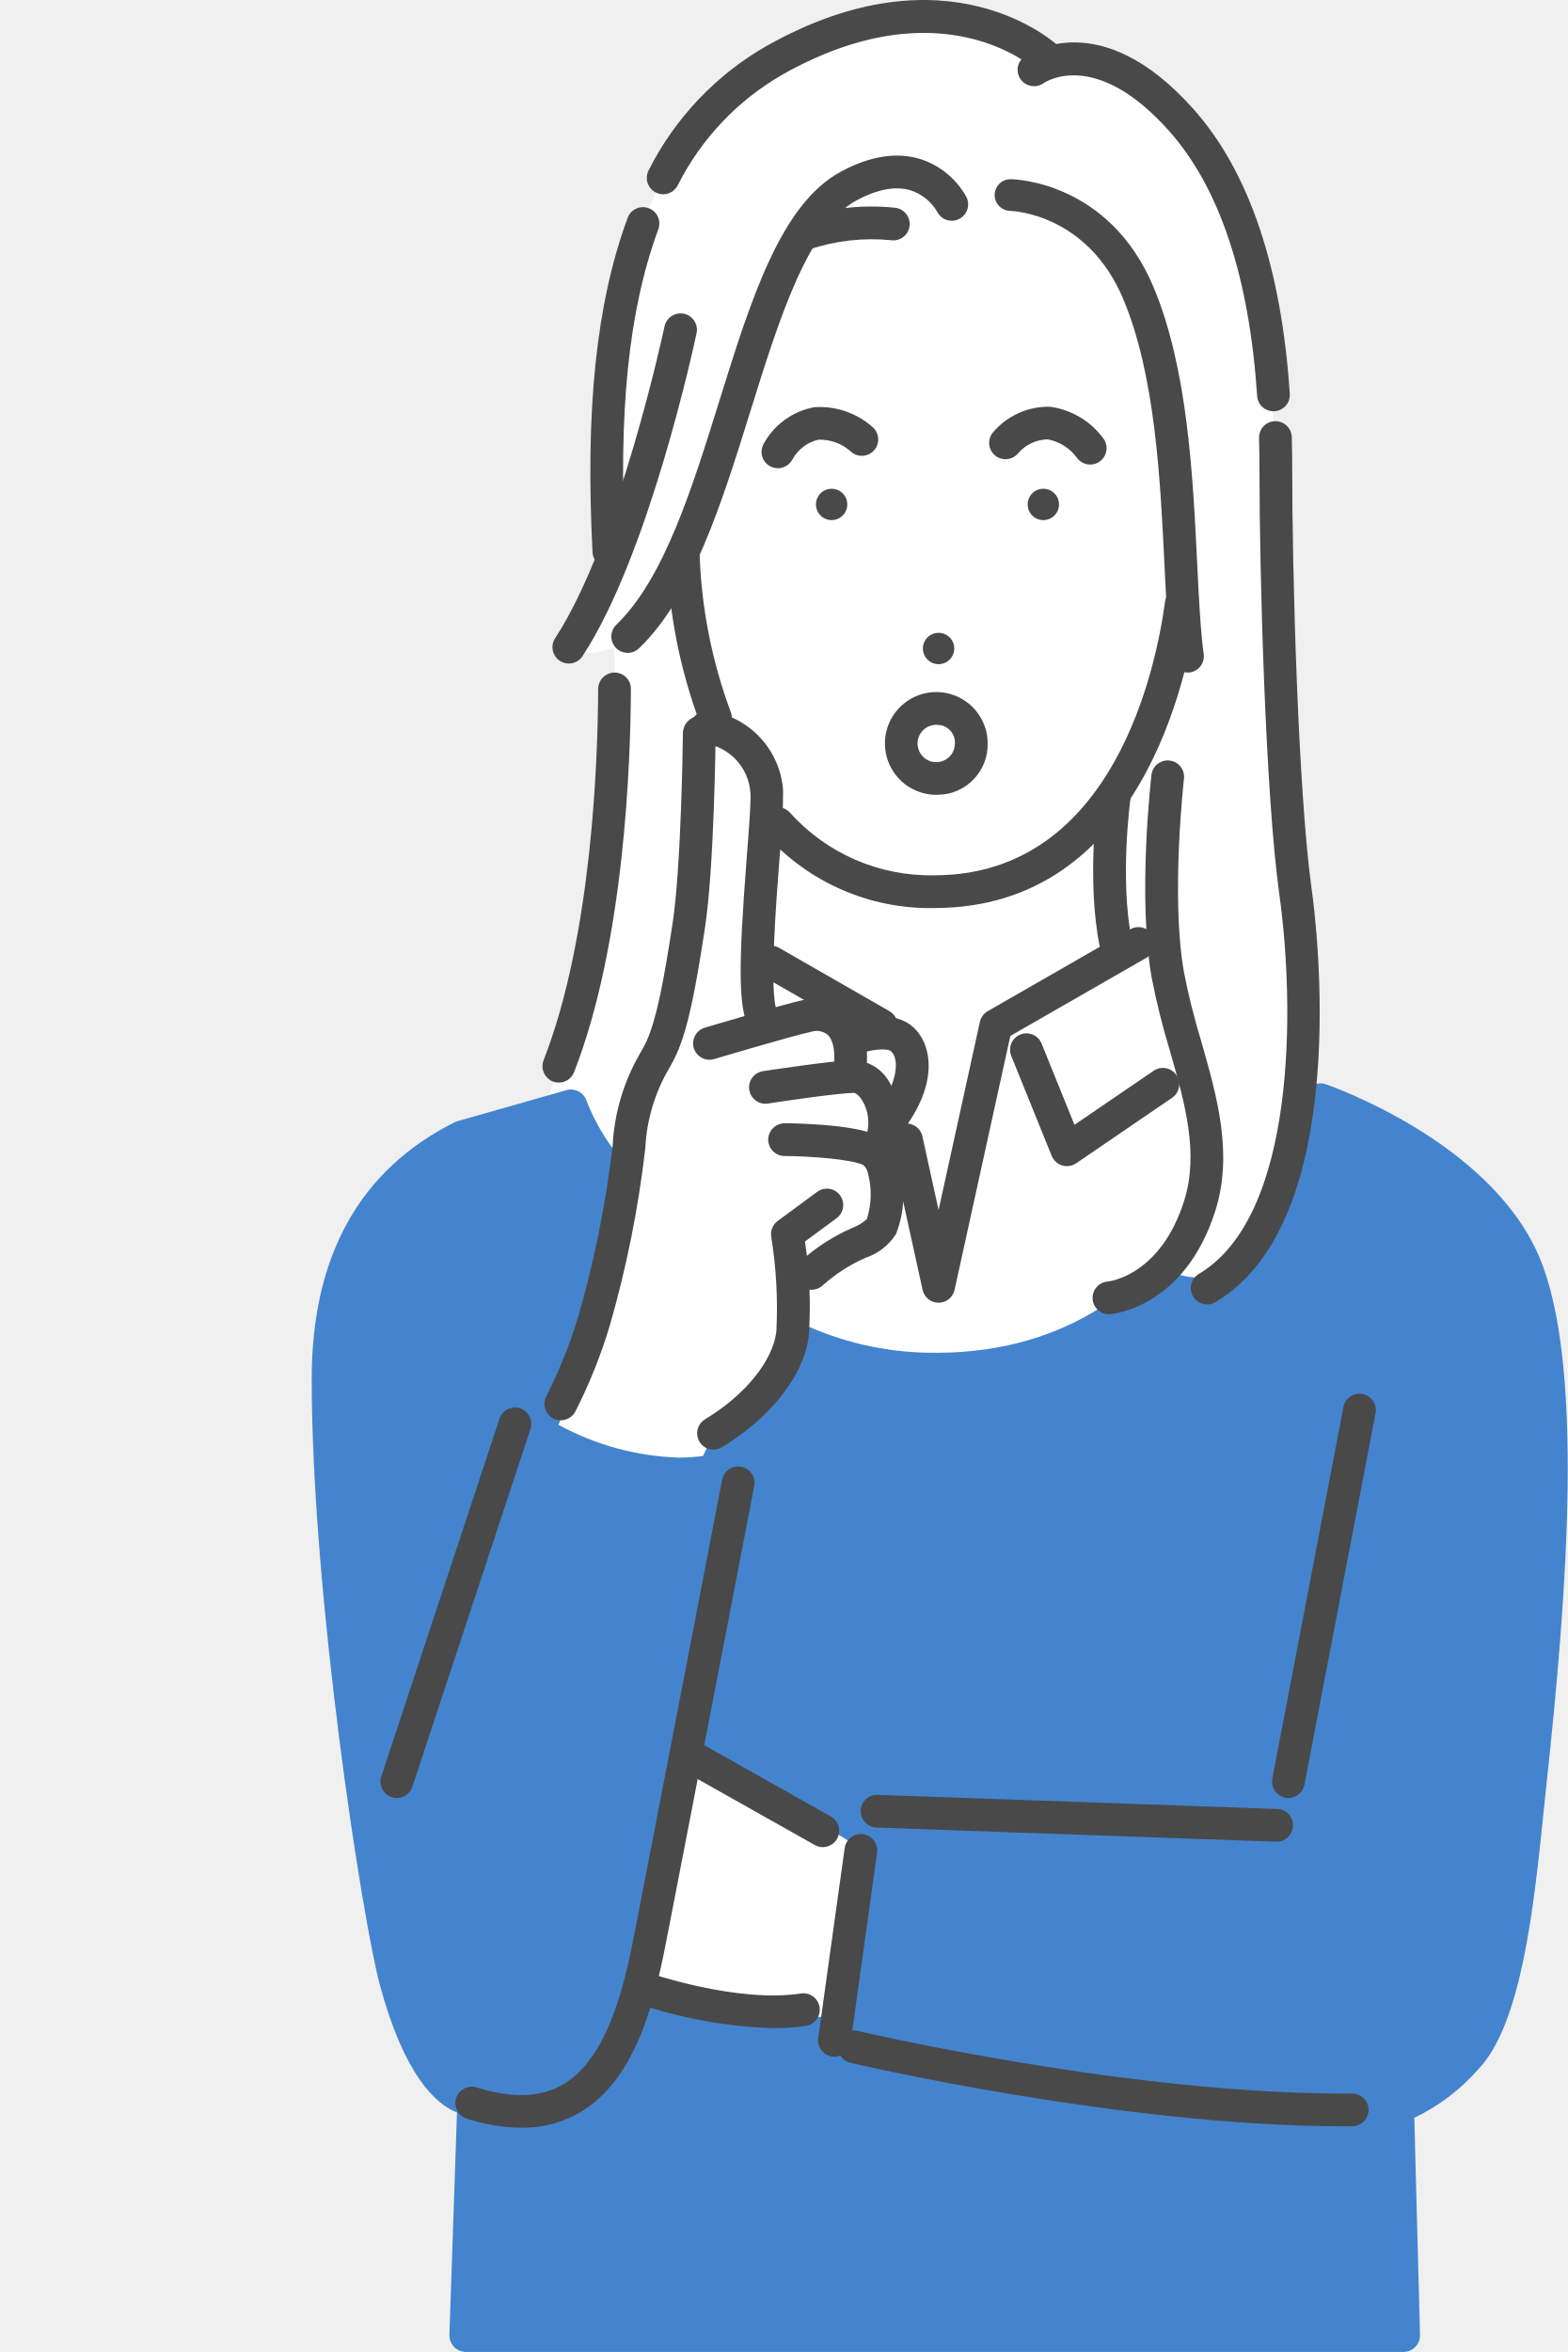
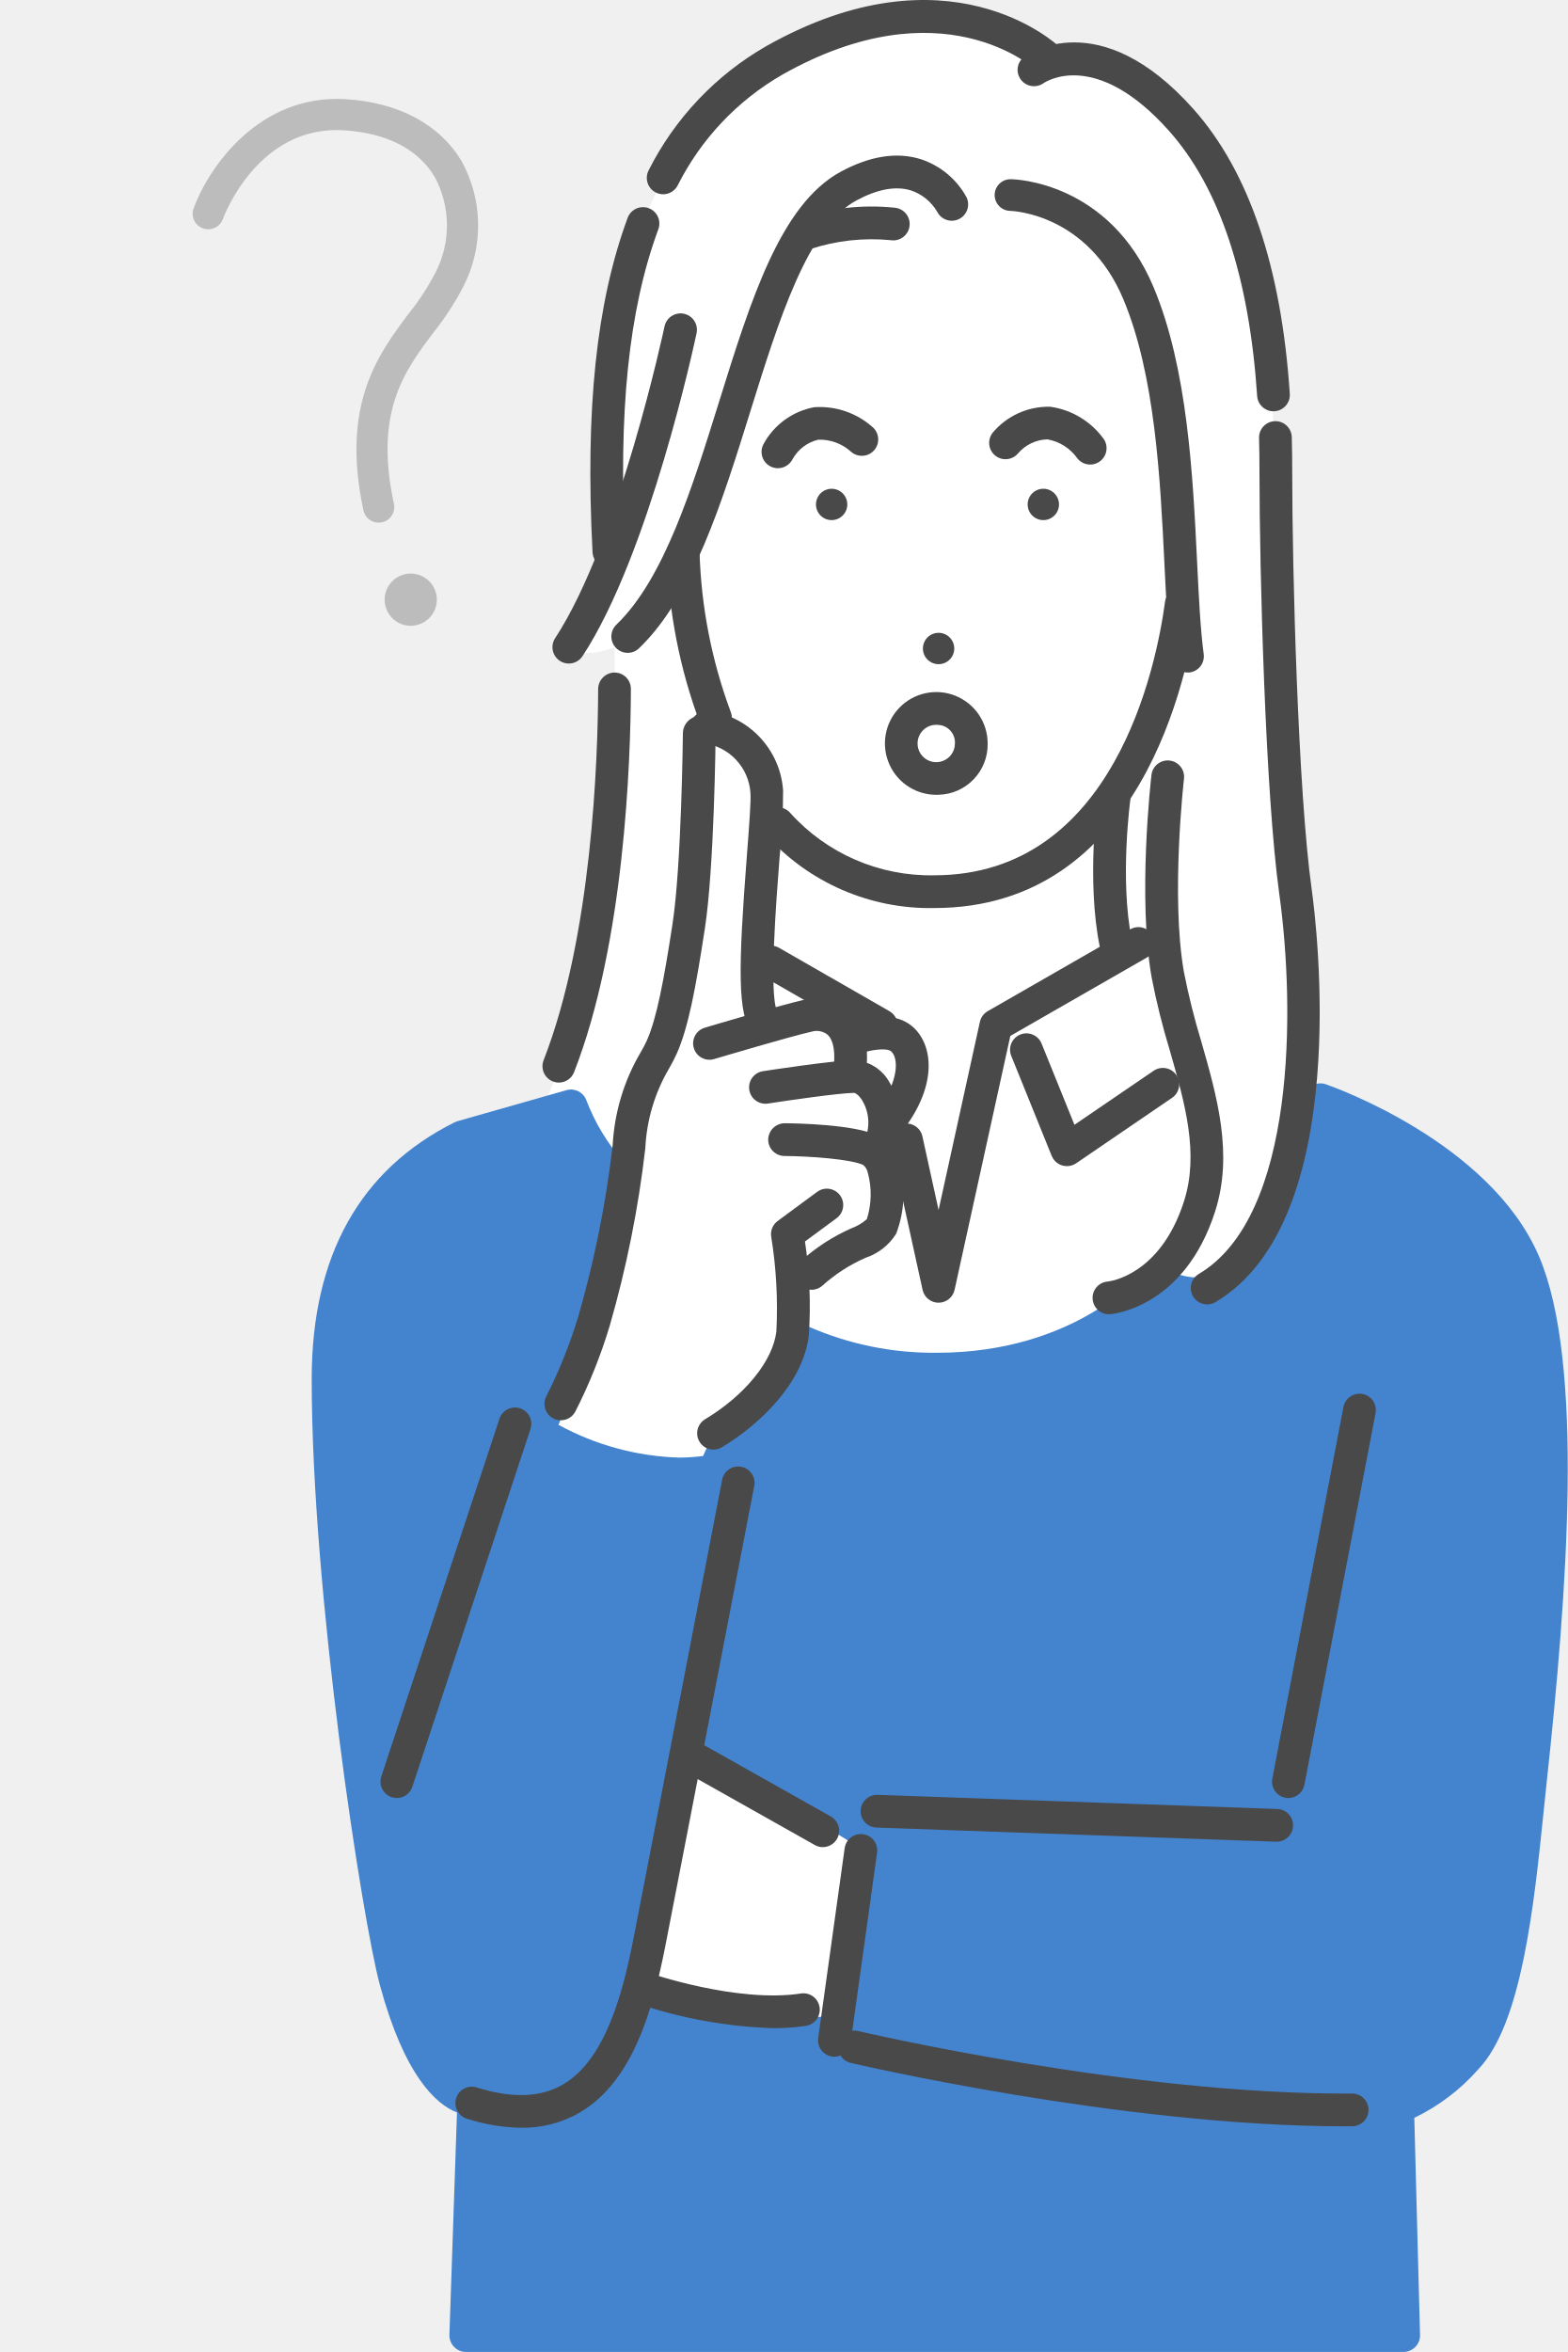
<svg xmlns="http://www.w3.org/2000/svg" width="146.501" height="219.742" viewBox="0 0 146.501 219.742">
  <defs>
    <clipPath id="clip-path">
      <rect id="Rectangle_168" data-name="Rectangle 168" width="146.501" height="219.742" transform="translate(0 0)" fill="none" />
    </clipPath>
+     <clipPath id="clip-path-2">
+       <rect id="Rectangle_169" data-name="Rectangle 169" width="26.674" height="49.225" fill="none" />
+     </clipPath>
  </defs>
-   <g id="Group_160" data-name="Group 160" clip-path="url(#clip-path)">
-     <path id="Path_237" data-name="Path 237" d="M559.85,20.288s-7.571-8.1-21.358-2.312-17.549,18.639-18.426,24.007-2.968,13.5-.77,24.174l-4.274,8.708s1.005,1.24,4.274,0c0,0,.751,27.6-7.014,43.694,0,0-6.236,26.343.8,31.543s19.063,5.011,27.97-6.118c0,0,32.4-.781,37.495-11.038a54.215,54.215,0,0,0,5.139-26.589c-.385-5.451-2.447-24.868-2.539-37.974s1.152-49.117-21.3-48.093" transform="translate(-461.871 -14.401)" fill="#fff" />
-     <path id="Path_238" data-name="Path 238" d="M424.9,1094.088c-4.588-10.632-19.272-15.81-19.9-16.025a1.53,1.53,0,0,0-1.986,1.087c-.027.11-2.7,11.057-6.372,15.131a4.94,4.94,0,0,1-3.716,1.832,5.865,5.865,0,0,1-2.907-.845,1.53,1.53,0,0,0-2.059.306c-.061.075-6.211,7.574-19.3,7.574a29.117,29.117,0,0,1-12-2.445,1.53,1.53,0,0,0-2.1.988,14.238,14.238,0,0,1-5.928,7.776,1.529,1.529,0,0,0-.635.7l-1.187,2.624a17.639,17.639,0,0,1-2.225.152h0a25.009,25.009,0,0,1-11.286-3.064,87.982,87.982,0,0,0,5.445-18.582c.334-1.6.649-3.125.995-4.616a1.533,1.533,0,0,0-.41-1.43,18.937,18.937,0,0,1-3.43-5.7,1.529,1.529,0,0,0-1.853-.938l-10.186,2.9a1.543,1.543,0,0,0-.264.1c-8.865,4.431-13.36,12.5-13.36,23.98,0,20.107,4.737,50.6,6.376,56.645,2.293,8.461,5.231,11.116,7.2,11.891l-.707,20.764a1.562,1.562,0,0,0,.429,1.129,1.543,1.543,0,0,0,1.1.48h87.642a1.553,1.553,0,0,0,1.529-1.591l-.534-20.284a18.78,18.78,0,0,0,5.956-4.51c4.087-4.238,5.223-15.3,6.137-24.184.092-.893.18-1.748.266-2.551,1.919-17.719,3.569-39.334-.73-49.3" transform="translate(-281.109 -976.763)" fill="#4484ce" />
-     <path id="Path_239" data-name="Path 239" d="M661.535,1763.861l-14.429-9.026-4.534,19.812s4.649,3.265,17.477,2.22Z" transform="translate(-582.239 -1590.065)" fill="#fff" />
-     <path id="Path_240" data-name="Path 240" d="M640.44,1763.845h0c-9.545,0-13.349-2.594-13.506-2.7a1.53,1.53,0,0,1-.612-1.593l4.534-19.812a1.53,1.53,0,0,1,2.3-.955l14.429,9.026a1.529,1.529,0,0,1,.708,1.47l-1.485,13.007a1.529,1.529,0,0,1-1.4,1.35c-1.721.14-3.394.212-4.972.212m-10.873-4.771c1.469.628,4.871,1.712,10.872,1.712h0c1.112,0,2.275-.037,3.473-.111l1.232-10.787-11.788-7.373Z" transform="translate(-567.477 -1575.307)" fill="#fff" />
-     <path id="Path_241" data-name="Path 241" d="M668.185,551.567a1.53,1.53,0,0,1-1.431-.989,49.379,49.379,0,0,1-3.12-16.044,1.53,1.53,0,0,1,3.059,0,46.78,46.78,0,0,0,2.922,14.962,1.53,1.53,0,0,1-1.43,2.071" transform="translate(-601.323 -482.959)" fill="#494949" />
-     <path id="Path_242" data-name="Path 242" d="M773.983,614.55a20.575,20.575,0,0,1-15.739-6.85,1.529,1.529,0,1,1,2.253-2.07,17.626,17.626,0,0,0,13.487,5.86c16.818,0,20.761-19.565,21.568-25.561a1.529,1.529,0,1,1,3.032.408c-.891,6.618-5.3,28.212-24.6,28.212" transform="translate(-686.683 -529.713)" fill="#494949" />
-     <path id="Path_243" data-name="Path 243" d="M1025.669,487.56a1.465,1.465,0,1,0-1.22,1.675,1.464,1.464,0,0,0,1.22-1.675" transform="translate(-926.726 -440.66)" fill="#494949" />
-     <path id="Path_244" data-name="Path 244" d="M921.412,630.913a1.465,1.465,0,1,0-1.22,1.675,1.464,1.464,0,0,0,1.22-1.675" transform="translate(-832.258 -570.553)" fill="#494949" />
-     <path id="Path_245" data-name="Path 245" d="M812.1,487.56a1.464,1.464,0,1,1,1.219,1.675,1.463,1.463,0,0,1-1.219-1.675" transform="translate(-735.832 -440.66)" fill="#494949" />
-     <path id="Path_246" data-name="Path 246" d="M759.4,410.447a1.529,1.529,0,0,1-1.359-2.221,6.794,6.794,0,0,1,4.752-3.479,7.428,7.428,0,0,1,5.525,1.917,1.53,1.53,0,0,1-2.1,2.225,4.342,4.342,0,0,0-3.042-1.108,3.736,3.736,0,0,0-2.418,1.85,1.539,1.539,0,0,1-1.358.816" transform="translate(-686.712 -366.702)" fill="#494949" />
-     <path id="Path_280" data-name="Path 280" d="M759.4,410.447a1.529,1.529,0,0,1-1.359-2.221,6.794,6.794,0,0,1,4.752-3.479,7.428,7.428,0,0,1,5.525,1.917,1.53,1.53,0,0,1-2.1,2.225,4.342,4.342,0,0,0-3.042-1.108,3.736,3.736,0,0,0-2.418,1.85,1.539,1.539,0,0,1-1.358.816" transform="matrix(0.978, 0.208, -0.208, 0.978, -563.681, -516.502)" fill="#494949" />
-     <path id="Path_247" data-name="Path 247" d="M1090.079,792.837a1.529,1.529,0,0,1-1.5-1.223c-1.275-6.21-.209-13.961-.163-14.288a1.529,1.529,0,0,1,3.029.425c-.01.075-1.037,7.562.131,13.247a1.53,1.53,0,0,1-1.191,1.806,1.569,1.569,0,0,1-.309.032" transform="translate(-985.805 -703.147)" fill="#494949" />
-     <path id="Path_248" data-name="Path 248" d="M609.944,201.288a1.529,1.529,0,0,1-1.059-2.633c4.436-4.256,7.071-12.714,9.619-20.893,2.947-9.46,5.731-18.4,11.362-21.433,2.74-1.478,5.263-1.865,7.5-1.152a7.547,7.547,0,0,1,4.23,3.525,1.529,1.529,0,0,1-2.735,1.369,4.484,4.484,0,0,0-2.461-1.991c-1.41-.434-3.121-.117-5.084.941-4.534,2.445-7.259,11.192-9.894,19.651-2.663,8.549-5.417,17.39-10.422,22.191a1.525,1.525,0,0,1-1.059.425" transform="translate(-551.288 -140.293)" fill="#494949" />
-     <path id="Path_249" data-name="Path 249" d="M1007.668,224.39a1.53,1.53,0,0,1-1.514-1.327c-.324-2.43-.47-5.411-.639-8.862-.383-7.844-.86-17.6-3.844-24.7-3.333-7.928-10.266-8.231-10.559-8.24a1.479,1.479,0,1,1,.039-2.958h.033c.373,0,9.183.253,13.308,10.063,3.193,7.594,3.684,17.629,4.079,25.713.166,3.383.308,6.292.616,8.594a1.524,1.524,0,0,1-1.314,1.712,1.573,1.573,0,0,1-.2.007" transform="translate(-896.705 -161.559)" fill="#494949" />
-     <path id="Path_250" data-name="Path 250" d="M785.877,209.279a1.53,1.53,0,0,1-.52-2.968,21.231,21.231,0,0,1,8.987-.994,1.53,1.53,0,1,1-.419,3.03,18.34,18.34,0,0,0-7.533.843,1.537,1.537,0,0,1-.514.09" transform="translate(-710.7 -185.908)" fill="#494949" />
-     <path id="Path_251" data-name="Path 251" d="M551.3,344.194a1.53,1.53,0,0,1-1.277-2.369c5.936-9.048,10.19-28.968,10.232-29.169a1.53,1.53,0,0,1,2.993.632c-.177.84-4.414,20.684-10.667,30.215a1.529,1.529,0,0,1-1.281.691" transform="translate(-498.148 -282.2)" fill="#494949" />
-     <path id="Path_252" data-name="Path 252" d="M1088.845,808.411a1.53,1.53,0,0,1-.117-3.055c.185-.018,4.914-.565,7.133-7.489,1.433-4.473.094-9.155-1.325-14.111a67.069,67.069,0,0,1-1.7-6.832c-1.306-7.474-.066-18.435-.012-18.9a1.529,1.529,0,0,1,3.039.351c-.013.109-1.242,10.987-.013,18.022a64.667,64.667,0,0,0,1.625,6.516c1.481,5.177,3.013,10.53,1.3,15.887-2.872,8.963-9.526,9.584-9.808,9.606-.04,0-.081,0-.12,0" transform="translate(-985.224 -685.624)" fill="#494949" />
-     <path id="Path_253" data-name="Path 253" d="M1186.579,501.563a1.53,1.53,0,0,1-.78-2.846c9.094-5.38,9.008-24.849,7.523-35.5-1.307-9.385-1.85-30.258-1.85-39.347,0-1.148-.013-2.214-.04-3.258a1.529,1.529,0,1,1,3.058-.079c.028,1.069.041,2.161.041,3.336,0,9.015.534,29.688,1.821,38.925.438,3.143,3.905,30.927-9,38.559a1.523,1.523,0,0,1-.777.214" transform="translate(-1073.778 -379.694)" fill="#494949" />
-     <path id="Path_254" data-name="Path 254" d="M1036.657,76.687a1.53,1.53,0,0,1-1.525-1.428c-.739-11.128-3.509-19.461-8.235-24.769-6.86-7.705-11.538-4.587-11.733-4.451a1.539,1.539,0,0,1-2.126-.357,1.52,1.52,0,0,1,.325-2.116c.282-.209,7.018-5,15.819,4.889,5.189,5.828,8.218,14.777,9,26.6a1.53,1.53,0,0,1-1.425,1.628c-.034,0-.069,0-.1,0" transform="translate(-917.656 -38.262)" fill="#494949" />
-     <path id="Path_255" data-name="Path 255" d="M541.4,707.479a1.532,1.532,0,0,1-1.424-2.086c4.531-11.6,5.075-28.134,5.1-34.7a1.548,1.548,0,0,1,1.535-1.524,1.529,1.529,0,0,1,1.524,1.535c-.024,6.74-.59,23.722-5.308,35.8a1.53,1.53,0,0,1-1.425.974" transform="translate(-489.18 -606.335)" fill="#494949" />
-     <path id="Path_256" data-name="Path 256" d="M589.265,240.179a1.529,1.529,0,0,1-1.526-1.451c-.689-13.355.349-23.268,3.266-31.2a1.53,1.53,0,1,1,2.871,1.056c-2.769,7.529-3.749,17.056-3.082,29.984a1.53,1.53,0,0,1-1.449,1.607l-.08,0" transform="translate(-532.368 -187.137)" fill="#494949" />
-     <path id="Path_257" data-name="Path 257" d="M645.223,18.152a1.53,1.53,0,0,1-1.354-2.239A27.8,27.8,0,0,1,654.883,4.3c16.91-9.528,26.981-.292,27.4.106a1.53,1.53,0,0,1-2.1,2.227c-.363-.336-8.941-8.04-23.8.332a24.793,24.793,0,0,0-9.805,10.368,1.529,1.529,0,0,1-1.356.82" transform="translate(-583.255 -0.003)" fill="#494949" />
-     <path id="Path_258" data-name="Path 258" d="M543.369,778.112a1.53,1.53,0,0,1-1.357-2.233,46.127,46.127,0,0,0,2.984-7.44,98.961,98.961,0,0,0,3.218-16,19.115,19.115,0,0,1,2.623-8.715c.226-.4.421-.747.562-1.066.936-2.11,1.592-5.6,2.409-10.92.843-5.484.968-17.664.969-17.785a1.651,1.651,0,0,1,1.529-1.649h.015a1.646,1.646,0,0,1,1.515,1.679c0,.5-.129,12.455-1,18.153s-1.556,9.3-2.636,11.729c-.2.451-.439.893-.693,1.343a16.253,16.253,0,0,0-2.242,7.5,102.047,102.047,0,0,1-3.318,16.552,48.464,48.464,0,0,1-3.213,8.026,1.531,1.531,0,0,1-1.359.828" transform="translate(-490.964 -645.419)" fill="#494949" />
-     <path id="Path_259" data-name="Path 259" d="M695.32,1207.411a1.53,1.53,0,0,1-.789-2.841c3.725-2.235,6.34-5.454,6.663-8.2a41.843,41.843,0,0,0-.48-8.849,1.528,1.528,0,0,1,.6-1.474l3.66-2.7a1.53,1.53,0,1,1,1.814,2.463l-2.921,2.151a40.365,40.365,0,0,1,.362,8.761c-.521,4.433-4.54,8.313-8.127,10.465a1.524,1.524,0,0,1-.786.218" transform="translate(-628.646 -1071.972)" fill="#494949" />
-     <path id="Path_260" data-name="Path 260" d="M768.585,1133.211a1.529,1.529,0,0,1-1.031-2.659,17.9,17.9,0,0,1,4.774-3.093,4.418,4.418,0,0,0,1.426-.847,7.653,7.653,0,0,0,.08-4.366,1.261,1.261,0,0,0-.42-.693c-1.165-.551-5.006-.823-7.361-.841a1.529,1.529,0,0,1-1.518-1.54,1.554,1.554,0,0,1,1.541-1.519c1.06.008,6.458.1,8.646,1.135a3.983,3.983,0,0,1,2.005,2.464,10.324,10.324,0,0,1-.242,6.738,5.392,5.392,0,0,1-2.842,2.231,15.006,15.006,0,0,0-4.028,2.591,1.523,1.523,0,0,1-1.03.4" transform="translate(-692.749 -1012.711)" fill="#494949" />
-     <path id="Path_261" data-name="Path 261" d="M757.642,1064.61a1.529,1.529,0,0,1-1.375-2.2,4.02,4.02,0,0,0-.207-3.792c-.34-.53-.641-.677-.749-.687-1.5.031-6.319.73-8.047,1a1.529,1.529,0,1,1-.467-3.023c.262-.041,6.437-.99,8.451-1.031a4,4,0,0,1,3.387,2.095,7.082,7.082,0,0,1,.384,6.776,1.53,1.53,0,0,1-1.378.863" transform="translate(-675.502 -955.829)" fill="#494949" />
-     <path id="Path_262" data-name="Path 262" d="M704.419,1001.842a1.531,1.531,0,0,1-1.513-1.766c.251-1.605.063-2.837-.515-3.379a1.635,1.635,0,0,0-1.474-.293c-2.068.461-9.058,2.545-9.128,2.566a1.529,1.529,0,0,1-.875-2.931c.292-.087,7.165-2.136,9.338-2.621a4.609,4.609,0,0,1,4.231,1.048c.952.894,1.976,2.674,1.444,6.082a1.53,1.53,0,0,1-1.51,1.294" transform="translate(-625.052 -900.024)" fill="#494949" />
-     <path id="Path_263" data-name="Path 263" d="M837.325,1022.757a1.53,1.53,0,0,1-1.211-2.462c2.106-2.737,2.042-4.923,1.336-5.537-.408-.355-1.991-.149-3.028.259a1.53,1.53,0,0,1-1.121-2.846c.671-.264,4.121-1.492,6.158.281,1.889,1.645,2.406,5.385-.919,9.71a1.528,1.528,0,0,1-1.214.6" transform="translate(-754.179 -916.534)" fill="#494949" />
-     <path id="Path_264" data-name="Path 264" d="M693.825,737.7a1.526,1.526,0,0,1-1.116-.483c-1.449-1.546-1.345-6.166-.536-16.621.2-2.579.388-5.015.329-5.8a5.021,5.021,0,0,0-4.308-4.628,1.53,1.53,0,0,1,.409-3.032,8.072,8.072,0,0,1,6.95,7.433,58.786,58.786,0,0,1-.33,6.266c-.323,4.181-.994,12.854-.229,14.352a1.53,1.53,0,0,1-1.168,2.517" transform="translate(-622.375 -640.721)" fill="#494949" />
-     <path id="Path_265" data-name="Path 265" d="M1010.529,1040.613a1.527,1.527,0,0,1-1.418-.955l-3.782-9.347a1.529,1.529,0,1,1,2.836-1.147l3.07,7.587,7.4-5.047a1.529,1.529,0,1,1,1.724,2.526l-8.966,6.118a1.532,1.532,0,0,1-.862.266" transform="translate(-910.832 -931.664)" fill="#494949" />
-     <path id="Path_266" data-name="Path 266" d="M890.26,957.433a1.529,1.529,0,0,1-1.494-1.2l-3.013-13.721a1.53,1.53,0,0,1,2.988-.656l1.519,6.918,3.861-17.583a1.53,1.53,0,0,1,.733-1l13.352-7.665a1.53,1.53,0,0,1,1.523,2.653l-12.764,7.327-5.21,23.725a1.53,1.53,0,0,1-1.494,1.2" transform="translate(-802.553 -835.722)" fill="#494949" />
-     <path id="Path_267" data-name="Path 267" d="M762.858,949.924a1.522,1.522,0,0,1-.76-.2l-10.305-5.916a1.529,1.529,0,1,1,1.523-2.653l10.305,5.916a1.529,1.529,0,0,1-.763,2.856" transform="translate(-680.507 -852.599)" fill="#494949" />
-     <path id="Path_268" data-name="Path 268" d="M380.179,1437.808a1.531,1.531,0,0,1-1.453-2.01l11.013-33.343a1.53,1.53,0,1,1,2.9.96l-11.012,33.342a1.53,1.53,0,0,1-1.452,1.05" transform="translate(-343.095 -1269.821)" fill="#494949" />
-     <path id="Path_269" data-name="Path 269" d="M459.034,1520.2a17.161,17.161,0,0,1-5.112-.857,1.53,1.53,0,0,1,.915-2.919c3.375,1.058,6.043.959,8.159-.3,3.881-2.31,5.519-8.439,6.514-13.52,1.818-9.29,8.252-42.69,8.317-43.026a1.53,1.53,0,0,1,3,.579c-.065.336-6.5,33.741-8.319,43.035-1.186,6.06-3.058,12.648-7.952,15.56a10.607,10.607,0,0,1-5.527,1.448" transform="translate(-410.33 -1321.409)" fill="#494949" />
-     <path id="Path_270" data-name="Path 270" d="M895.392,1790.282h-.055l-37.321-1.32a1.529,1.529,0,1,1,.108-3.057l37.321,1.32a1.529,1.529,0,0,1-.053,3.058" transform="translate(-776.116 -1618.217)" fill="#494949" />
-     <path id="Path_271" data-name="Path 271" d="M1267.491,1425.406a1.5,1.5,0,0,1-.289-.028,1.529,1.529,0,0,1-1.215-1.79l6.628-34.628a1.53,1.53,0,1,1,3,.575l-6.628,34.628a1.53,1.53,0,0,1-1.5,1.242" transform="translate(-1147.092 -1257.419)" fill="#494949" />
-     <path id="Path_272" data-name="Path 272" d="M881.062,2029.344c-20.8,0-45.9-5.871-46.155-5.931a1.53,1.53,0,0,1,.7-2.978c.254.06,25.586,5.99,46.146,5.848a1.53,1.53,0,1,1,.02,3.059q-.357,0-.716,0" transform="translate(-755.446 -1830.689)" fill="#494949" />
-     <path id="Path_273" data-name="Path 273" d="M691.408,1744.973a1.526,1.526,0,0,1-.749-.2l-11.682-6.577a1.53,1.53,0,0,1,1.5-2.666l11.682,6.577a1.53,1.53,0,0,1-.752,2.863" transform="translate(-614.519 -1572.397)" fill="#494949" />
-     <path id="Path_274" data-name="Path 274" d="M815.664,1845.731a1.531,1.531,0,0,1-1.517-1.741l2.473-17.742a1.529,1.529,0,0,1,3.03.422l-2.473,17.743a1.53,1.53,0,0,1-1.513,1.319" transform="translate(-737.689 -1653.578)" fill="#494949" />
-     <path id="Path_275" data-name="Path 275" d="M636.737,1967.045a43.949,43.949,0,0,1-12.724-2.315,1.529,1.529,0,0,1,1.016-2.885c.083.029,8.32,2.888,14.346,1.955a1.53,1.53,0,0,1,.468,3.023,20.356,20.356,0,0,1-3.106.222" transform="translate(-564.496 -1777.558)" fill="#494949" />
-     <path id="Path_276" data-name="Path 276" d="M889.843,698.324a4.8,4.8,0,1,1,4.586-4.792,4.7,4.7,0,0,1-4.586,4.792m0-6.524a1.747,1.747,0,1,0,1.527,1.733,1.642,1.642,0,0,0-1.527-1.733" transform="translate(-802.136 -624.071)" fill="#494949" />
+   <g id="Group_161" data-name="Group 161" transform="translate(0 -0.004)">
+     <g id="Group_160" data-name="Group 160" transform="translate(0 0.004)" clip-path="url(#clip-path)">
+       <path id="Path_237" data-name="Path 237" d="M559.85,20.288s-7.571-8.1-21.358-2.312-17.549,18.639-18.426,24.007-2.968,13.5-.77,24.174l-4.274,8.708s1.005,1.24,4.274,0c0,0,.751,27.6-7.014,43.694,0,0-6.236,26.343.8,31.543s19.063,5.011,27.97-6.118c0,0,32.4-.781,37.495-11.038a54.215,54.215,0,0,0,5.139-26.589c-.385-5.451-2.447-24.868-2.539-37.974s1.152-49.117-21.3-48.093" transform="translate(-461.871 -14.401)" fill="#fff" />
+       <path id="Path_238" data-name="Path 238" d="M424.9,1094.088c-4.588-10.632-19.272-15.81-19.9-16.025a1.53,1.53,0,0,0-1.986,1.087c-.027.11-2.7,11.057-6.372,15.131a4.94,4.94,0,0,1-3.716,1.832,5.865,5.865,0,0,1-2.907-.845,1.53,1.53,0,0,0-2.059.306c-.061.075-6.211,7.574-19.3,7.574a29.117,29.117,0,0,1-12-2.445,1.53,1.53,0,0,0-2.1.988,14.238,14.238,0,0,1-5.928,7.776,1.529,1.529,0,0,0-.635.7l-1.187,2.624a17.639,17.639,0,0,1-2.225.152h0a25.009,25.009,0,0,1-11.286-3.064,87.982,87.982,0,0,0,5.445-18.582c.334-1.6.649-3.125.995-4.616a1.533,1.533,0,0,0-.41-1.43,18.937,18.937,0,0,1-3.43-5.7,1.529,1.529,0,0,0-1.853-.938l-10.186,2.9a1.543,1.543,0,0,0-.264.1c-8.865,4.431-13.36,12.5-13.36,23.98,0,20.107,4.737,50.6,6.376,56.645,2.293,8.461,5.231,11.116,7.2,11.891l-.707,20.764a1.562,1.562,0,0,0,.429,1.129,1.543,1.543,0,0,0,1.1.48h87.642a1.553,1.553,0,0,0,1.529-1.591l-.534-20.284a18.78,18.78,0,0,0,5.956-4.51c4.087-4.238,5.223-15.3,6.137-24.184.092-.893.18-1.748.266-2.551,1.919-17.719,3.569-39.334-.73-49.3" transform="translate(-281.109 -976.763)" fill="#4484ce" />
+       <path id="Path_239" data-name="Path 239" d="M661.535,1763.861l-14.429-9.026-4.534,19.812s4.649,3.265,17.477,2.22Z" transform="translate(-582.239 -1590.065)" fill="#fff" />
+       <path id="Path_240" data-name="Path 240" d="M640.44,1763.845h0c-9.545,0-13.349-2.594-13.506-2.7a1.53,1.53,0,0,1-.612-1.593l4.534-19.812a1.53,1.53,0,0,1,2.3-.955l14.429,9.026a1.529,1.529,0,0,1,.708,1.47l-1.485,13.007a1.529,1.529,0,0,1-1.4,1.35c-1.721.14-3.394.212-4.972.212m-10.873-4.771c1.469.628,4.871,1.712,10.872,1.712h0c1.112,0,2.275-.037,3.473-.111l1.232-10.787-11.788-7.373Z" transform="translate(-567.477 -1575.307)" fill="#fff" />
+       <path id="Path_241" data-name="Path 241" d="M668.185,551.567a1.53,1.53,0,0,1-1.431-.989,49.379,49.379,0,0,1-3.12-16.044,1.53,1.53,0,0,1,3.059,0,46.78,46.78,0,0,0,2.922,14.962,1.53,1.53,0,0,1-1.43,2.071" transform="translate(-601.323 -482.959)" fill="#494949" />
+       <path id="Path_242" data-name="Path 242" d="M773.983,614.55a20.575,20.575,0,0,1-15.739-6.85,1.529,1.529,0,1,1,2.253-2.07,17.626,17.626,0,0,0,13.487,5.86c16.818,0,20.761-19.565,21.568-25.561a1.529,1.529,0,1,1,3.032.408c-.891,6.618-5.3,28.212-24.6,28.212" transform="translate(-686.683 -529.713)" fill="#494949" />
+       <path id="Path_243" data-name="Path 243" d="M1025.669,487.56a1.465,1.465,0,1,0-1.22,1.675,1.464,1.464,0,0,0,1.22-1.675" transform="translate(-926.726 -440.66)" fill="#494949" />
+       <path id="Path_244" data-name="Path 244" d="M921.412,630.913a1.465,1.465,0,1,0-1.22,1.675,1.464,1.464,0,0,0,1.22-1.675" transform="translate(-832.258 -570.553)" fill="#494949" />
+       <path id="Path_245" data-name="Path 245" d="M812.1,487.56a1.464,1.464,0,1,1,1.219,1.675,1.463,1.463,0,0,1-1.219-1.675" transform="translate(-735.832 -440.66)" fill="#494949" />
+       <path id="Path_246" data-name="Path 246" d="M759.4,410.447a1.529,1.529,0,0,1-1.359-2.221,6.794,6.794,0,0,1,4.752-3.479,7.428,7.428,0,0,1,5.525,1.917,1.53,1.53,0,0,1-2.1,2.225,4.342,4.342,0,0,0-3.042-1.108,3.736,3.736,0,0,0-2.418,1.85,1.539,1.539,0,0,1-1.358.816" transform="translate(-686.712 -366.702)" fill="#494949" />
+       <path id="Path_280" data-name="Path 280" d="M759.4,410.447a1.529,1.529,0,0,1-1.359-2.221,6.794,6.794,0,0,1,4.752-3.479,7.428,7.428,0,0,1,5.525,1.917,1.53,1.53,0,0,1-2.1,2.225,4.342,4.342,0,0,0-3.042-1.108,3.736,3.736,0,0,0-2.418,1.85,1.539,1.539,0,0,1-1.358.816" transform="matrix(0.978, 0.208, -0.208, 0.978, -563.681, -516.502)" fill="#494949" />
+       <path id="Path_247" data-name="Path 247" d="M1090.079,792.837a1.529,1.529,0,0,1-1.5-1.223c-1.275-6.21-.209-13.961-.163-14.288a1.529,1.529,0,0,1,3.029.425c-.01.075-1.037,7.562.131,13.247a1.53,1.53,0,0,1-1.191,1.806,1.569,1.569,0,0,1-.309.032" transform="translate(-985.805 -703.147)" fill="#494949" />
+       <path id="Path_248" data-name="Path 248" d="M609.944,201.288a1.529,1.529,0,0,1-1.059-2.633c4.436-4.256,7.071-12.714,9.619-20.893,2.947-9.46,5.731-18.4,11.362-21.433,2.74-1.478,5.263-1.865,7.5-1.152a7.547,7.547,0,0,1,4.23,3.525,1.529,1.529,0,0,1-2.735,1.369,4.484,4.484,0,0,0-2.461-1.991c-1.41-.434-3.121-.117-5.084.941-4.534,2.445-7.259,11.192-9.894,19.651-2.663,8.549-5.417,17.39-10.422,22.191a1.525,1.525,0,0,1-1.059.425" transform="translate(-551.288 -140.293)" fill="#494949" />
+       <path id="Path_249" data-name="Path 249" d="M1007.668,224.39a1.53,1.53,0,0,1-1.514-1.327c-.324-2.43-.47-5.411-.639-8.862-.383-7.844-.86-17.6-3.844-24.7-3.333-7.928-10.266-8.231-10.559-8.24a1.479,1.479,0,1,1,.039-2.958h.033c.373,0,9.183.253,13.308,10.063,3.193,7.594,3.684,17.629,4.079,25.713.166,3.383.308,6.292.616,8.594a1.524,1.524,0,0,1-1.314,1.712,1.573,1.573,0,0,1-.2.007" transform="translate(-896.705 -161.559)" fill="#494949" />
+       <path id="Path_250" data-name="Path 250" d="M785.877,209.279a1.53,1.53,0,0,1-.52-2.968,21.231,21.231,0,0,1,8.987-.994,1.53,1.53,0,1,1-.419,3.03,18.34,18.34,0,0,0-7.533.843,1.537,1.537,0,0,1-.514.09" transform="translate(-710.7 -185.908)" fill="#494949" />
+       <path id="Path_251" data-name="Path 251" d="M551.3,344.194a1.53,1.53,0,0,1-1.277-2.369c5.936-9.048,10.19-28.968,10.232-29.169a1.53,1.53,0,0,1,2.993.632c-.177.84-4.414,20.684-10.667,30.215a1.529,1.529,0,0,1-1.281.691" transform="translate(-498.148 -282.2)" fill="#494949" />
+       <path id="Path_252" data-name="Path 252" d="M1088.845,808.411a1.53,1.53,0,0,1-.117-3.055c.185-.018,4.914-.565,7.133-7.489,1.433-4.473.094-9.155-1.325-14.111a67.069,67.069,0,0,1-1.7-6.832c-1.306-7.474-.066-18.435-.012-18.9a1.529,1.529,0,0,1,3.039.351c-.013.109-1.242,10.987-.013,18.022a64.667,64.667,0,0,0,1.625,6.516c1.481,5.177,3.013,10.53,1.3,15.887-2.872,8.963-9.526,9.584-9.808,9.606-.04,0-.081,0-.12,0" transform="translate(-985.224 -685.624)" fill="#494949" />
+       <path id="Path_253" data-name="Path 253" d="M1186.579,501.563a1.53,1.53,0,0,1-.78-2.846c9.094-5.38,9.008-24.849,7.523-35.5-1.307-9.385-1.85-30.258-1.85-39.347,0-1.148-.013-2.214-.04-3.258a1.529,1.529,0,1,1,3.058-.079c.028,1.069.041,2.161.041,3.336,0,9.015.534,29.688,1.821,38.925.438,3.143,3.905,30.927-9,38.559a1.523,1.523,0,0,1-.777.214" transform="translate(-1073.778 -379.694)" fill="#494949" />
+       <path id="Path_254" data-name="Path 254" d="M1036.657,76.687a1.53,1.53,0,0,1-1.525-1.428c-.739-11.128-3.509-19.461-8.235-24.769-6.86-7.705-11.538-4.587-11.733-4.451a1.539,1.539,0,0,1-2.126-.357,1.52,1.52,0,0,1,.325-2.116c.282-.209,7.018-5,15.819,4.889,5.189,5.828,8.218,14.777,9,26.6a1.53,1.53,0,0,1-1.425,1.628c-.034,0-.069,0-.1,0" transform="translate(-917.656 -38.262)" fill="#494949" />
+       <path id="Path_255" data-name="Path 255" d="M541.4,707.479a1.532,1.532,0,0,1-1.424-2.086c4.531-11.6,5.075-28.134,5.1-34.7a1.548,1.548,0,0,1,1.535-1.524,1.529,1.529,0,0,1,1.524,1.535c-.024,6.74-.59,23.722-5.308,35.8a1.53,1.53,0,0,1-1.425.974" transform="translate(-489.18 -606.335)" fill="#494949" />
+       <path id="Path_256" data-name="Path 256" d="M589.265,240.179a1.529,1.529,0,0,1-1.526-1.451c-.689-13.355.349-23.268,3.266-31.2a1.53,1.53,0,1,1,2.871,1.056c-2.769,7.529-3.749,17.056-3.082,29.984a1.53,1.53,0,0,1-1.449,1.607l-.08,0" transform="translate(-532.368 -187.137)" fill="#494949" />
+       <path id="Path_257" data-name="Path 257" d="M645.223,18.152a1.53,1.53,0,0,1-1.354-2.239A27.8,27.8,0,0,1,654.883,4.3c16.91-9.528,26.981-.292,27.4.106a1.53,1.53,0,0,1-2.1,2.227c-.363-.336-8.941-8.04-23.8.332a24.793,24.793,0,0,0-9.805,10.368,1.529,1.529,0,0,1-1.356.82" transform="translate(-583.255 -0.003)" fill="#494949" />
+       <path id="Path_258" data-name="Path 258" d="M543.369,778.112a1.53,1.53,0,0,1-1.357-2.233,46.127,46.127,0,0,0,2.984-7.44,98.961,98.961,0,0,0,3.218-16,19.115,19.115,0,0,1,2.623-8.715c.226-.4.421-.747.562-1.066.936-2.11,1.592-5.6,2.409-10.92.843-5.484.968-17.664.969-17.785a1.651,1.651,0,0,1,1.529-1.649h.015a1.646,1.646,0,0,1,1.515,1.679c0,.5-.129,12.455-1,18.153s-1.556,9.3-2.636,11.729c-.2.451-.439.893-.693,1.343a16.253,16.253,0,0,0-2.242,7.5,102.047,102.047,0,0,1-3.318,16.552,48.464,48.464,0,0,1-3.213,8.026,1.531,1.531,0,0,1-1.359.828" transform="translate(-490.964 -645.419)" fill="#494949" />
+       <path id="Path_259" data-name="Path 259" d="M695.32,1207.411a1.53,1.53,0,0,1-.789-2.841c3.725-2.235,6.34-5.454,6.663-8.2a41.843,41.843,0,0,0-.48-8.849,1.528,1.528,0,0,1,.6-1.474l3.66-2.7a1.53,1.53,0,1,1,1.814,2.463l-2.921,2.151a40.365,40.365,0,0,1,.362,8.761c-.521,4.433-4.54,8.313-8.127,10.465a1.524,1.524,0,0,1-.786.218" transform="translate(-628.646 -1071.972)" fill="#494949" />
+       <path id="Path_260" data-name="Path 260" d="M768.585,1133.211a1.529,1.529,0,0,1-1.031-2.659,17.9,17.9,0,0,1,4.774-3.093,4.418,4.418,0,0,0,1.426-.847,7.653,7.653,0,0,0,.08-4.366,1.261,1.261,0,0,0-.42-.693c-1.165-.551-5.006-.823-7.361-.841a1.529,1.529,0,0,1-1.518-1.54,1.554,1.554,0,0,1,1.541-1.519c1.06.008,6.458.1,8.646,1.135a3.983,3.983,0,0,1,2.005,2.464,10.324,10.324,0,0,1-.242,6.738,5.392,5.392,0,0,1-2.842,2.231,15.006,15.006,0,0,0-4.028,2.591,1.523,1.523,0,0,1-1.03.4" transform="translate(-692.749 -1012.711)" fill="#494949" />
+       <path id="Path_261" data-name="Path 261" d="M757.642,1064.61a1.529,1.529,0,0,1-1.375-2.2,4.02,4.02,0,0,0-.207-3.792c-.34-.53-.641-.677-.749-.687-1.5.031-6.319.73-8.047,1a1.529,1.529,0,1,1-.467-3.023c.262-.041,6.437-.99,8.451-1.031a4,4,0,0,1,3.387,2.095,7.082,7.082,0,0,1,.384,6.776,1.53,1.53,0,0,1-1.378.863" transform="translate(-675.502 -955.829)" fill="#494949" />
+       <path id="Path_262" data-name="Path 262" d="M704.419,1001.842a1.531,1.531,0,0,1-1.513-1.766c.251-1.605.063-2.837-.515-3.379a1.635,1.635,0,0,0-1.474-.293c-2.068.461-9.058,2.545-9.128,2.566a1.529,1.529,0,0,1-.875-2.931c.292-.087,7.165-2.136,9.338-2.621a4.609,4.609,0,0,1,4.231,1.048c.952.894,1.976,2.674,1.444,6.082a1.53,1.53,0,0,1-1.51,1.294" transform="translate(-625.052 -900.024)" fill="#494949" />
+       <path id="Path_263" data-name="Path 263" d="M837.325,1022.757a1.53,1.53,0,0,1-1.211-2.462c2.106-2.737,2.042-4.923,1.336-5.537-.408-.355-1.991-.149-3.028.259a1.53,1.53,0,0,1-1.121-2.846c.671-.264,4.121-1.492,6.158.281,1.889,1.645,2.406,5.385-.919,9.71a1.528,1.528,0,0,1-1.214.6" transform="translate(-754.179 -916.534)" fill="#494949" />
+       <path id="Path_264" data-name="Path 264" d="M693.825,737.7a1.526,1.526,0,0,1-1.116-.483c-1.449-1.546-1.345-6.166-.536-16.621.2-2.579.388-5.015.329-5.8a5.021,5.021,0,0,0-4.308-4.628,1.53,1.53,0,0,1,.409-3.032,8.072,8.072,0,0,1,6.95,7.433,58.786,58.786,0,0,1-.33,6.266c-.323,4.181-.994,12.854-.229,14.352a1.53,1.53,0,0,1-1.168,2.517" transform="translate(-622.375 -640.721)" fill="#494949" />
+       <path id="Path_265" data-name="Path 265" d="M1010.529,1040.613a1.527,1.527,0,0,1-1.418-.955l-3.782-9.347a1.529,1.529,0,1,1,2.836-1.147l3.07,7.587,7.4-5.047a1.529,1.529,0,1,1,1.724,2.526l-8.966,6.118a1.532,1.532,0,0,1-.862.266" transform="translate(-910.832 -931.664)" fill="#494949" />
+       <path id="Path_266" data-name="Path 266" d="M890.26,957.433a1.529,1.529,0,0,1-1.494-1.2l-3.013-13.721a1.53,1.53,0,0,1,2.988-.656l1.519,6.918,3.861-17.583a1.53,1.53,0,0,1,.733-1l13.352-7.665a1.53,1.53,0,0,1,1.523,2.653l-12.764,7.327-5.21,23.725a1.53,1.53,0,0,1-1.494,1.2" transform="translate(-802.553 -835.722)" fill="#494949" />
+       <path id="Path_267" data-name="Path 267" d="M762.858,949.924a1.522,1.522,0,0,1-.76-.2l-10.305-5.916a1.529,1.529,0,1,1,1.523-2.653l10.305,5.916a1.529,1.529,0,0,1-.763,2.856" transform="translate(-680.507 -852.599)" fill="#494949" />
+       <path id="Path_268" data-name="Path 268" d="M380.179,1437.808a1.531,1.531,0,0,1-1.453-2.01l11.013-33.343a1.53,1.53,0,1,1,2.9.96l-11.012,33.342a1.53,1.53,0,0,1-1.452,1.05" transform="translate(-343.095 -1269.821)" fill="#494949" />
+       <path id="Path_269" data-name="Path 269" d="M459.034,1520.2a17.161,17.161,0,0,1-5.112-.857,1.53,1.53,0,0,1,.915-2.919c3.375,1.058,6.043.959,8.159-.3,3.881-2.31,5.519-8.439,6.514-13.52,1.818-9.29,8.252-42.69,8.317-43.026a1.53,1.53,0,0,1,3,.579c-.065.336-6.5,33.741-8.319,43.035-1.186,6.06-3.058,12.648-7.952,15.56a10.607,10.607,0,0,1-5.527,1.448" transform="translate(-410.33 -1321.409)" fill="#494949" />
+       <path id="Path_270" data-name="Path 270" d="M895.392,1790.282h-.055l-37.321-1.32a1.529,1.529,0,1,1,.108-3.057l37.321,1.32a1.529,1.529,0,0,1-.053,3.058" transform="translate(-776.116 -1618.217)" fill="#494949" />
+       <path id="Path_271" data-name="Path 271" d="M1267.491,1425.406a1.5,1.5,0,0,1-.289-.028,1.529,1.529,0,0,1-1.215-1.79l6.628-34.628a1.53,1.53,0,1,1,3,.575l-6.628,34.628a1.53,1.53,0,0,1-1.5,1.242" transform="translate(-1147.092 -1257.419)" fill="#494949" />
+       <path id="Path_272" data-name="Path 272" d="M881.062,2029.344c-20.8,0-45.9-5.871-46.155-5.931a1.53,1.53,0,0,1,.7-2.978c.254.06,25.586,5.99,46.146,5.848a1.53,1.53,0,1,1,.02,3.059q-.357,0-.716,0" transform="translate(-755.446 -1830.689)" fill="#494949" />
+       <path id="Path_273" data-name="Path 273" d="M691.408,1744.973a1.526,1.526,0,0,1-.749-.2l-11.682-6.577a1.53,1.53,0,0,1,1.5-2.666l11.682,6.577a1.53,1.53,0,0,1-.752,2.863" transform="translate(-614.519 -1572.397)" fill="#494949" />
+       <path id="Path_274" data-name="Path 274" d="M815.664,1845.731a1.531,1.531,0,0,1-1.517-1.741l2.473-17.742a1.529,1.529,0,0,1,3.03.422l-2.473,17.743a1.53,1.53,0,0,1-1.513,1.319" transform="translate(-737.689 -1653.578)" fill="#494949" />
+       <path id="Path_275" data-name="Path 275" d="M636.737,1967.045a43.949,43.949,0,0,1-12.724-2.315,1.529,1.529,0,0,1,1.016-2.885c.083.029,8.32,2.888,14.346,1.955a1.53,1.53,0,0,1,.468,3.023,20.356,20.356,0,0,1-3.106.222" transform="translate(-564.496 -1777.558)" fill="#494949" />
+       <path id="Path_276" data-name="Path 276" d="M889.843,698.324a4.8,4.8,0,1,1,4.586-4.792,4.7,4.7,0,0,1-4.586,4.792m0-6.524a1.747,1.747,0,1,0,1.527,1.733,1.642,1.642,0,0,0-1.527-1.733" transform="translate(-802.136 -624.071)" fill="#494949" />
+     </g>
+     <g id="Group_163" data-name="Group 163" transform="translate(18 9.246)">
+       <g id="Group_162" data-name="Group 162" clip-path="url(#clip-path-2)">
+         <path id="Path_278" data-name="Path 278" d="M205.551,497.932a2.439,2.439,0,1,1-3.253-1.15,2.439,2.439,0,0,1,3.253,1.15" transform="translate(-182.968 -452.198)" fill="#bcbcbc" />
+         <path id="Path_279" data-name="Path 279" d="M17.382,39.59a1.456,1.456,0,0,1-1.421-1.15c-2.129-9.9,1.392-14.6,4.221-18.371a22.954,22.954,0,0,0,2.5-3.824,9.561,9.561,0,0,0-.042-8.925c-1.554-2.627-4.5-4.145-8.522-4.39-7.986-.486-11.167,7.953-11.3,8.312a1.455,1.455,0,0,1-2.736-.99C1.44,6.5,6.143-.471,14.3.025c4.957.3,8.81,2.367,10.849,5.813a12.454,12.454,0,0,1,.169,11.65,25.513,25.513,0,0,1-2.806,4.327c-2.731,3.641-5.554,7.406-3.7,16.014a1.457,1.457,0,0,1-1.424,1.761" transform="translate(0 0)" fill="#bcbcbc" />
+       </g>
+     </g>
  </g>
</svg>
